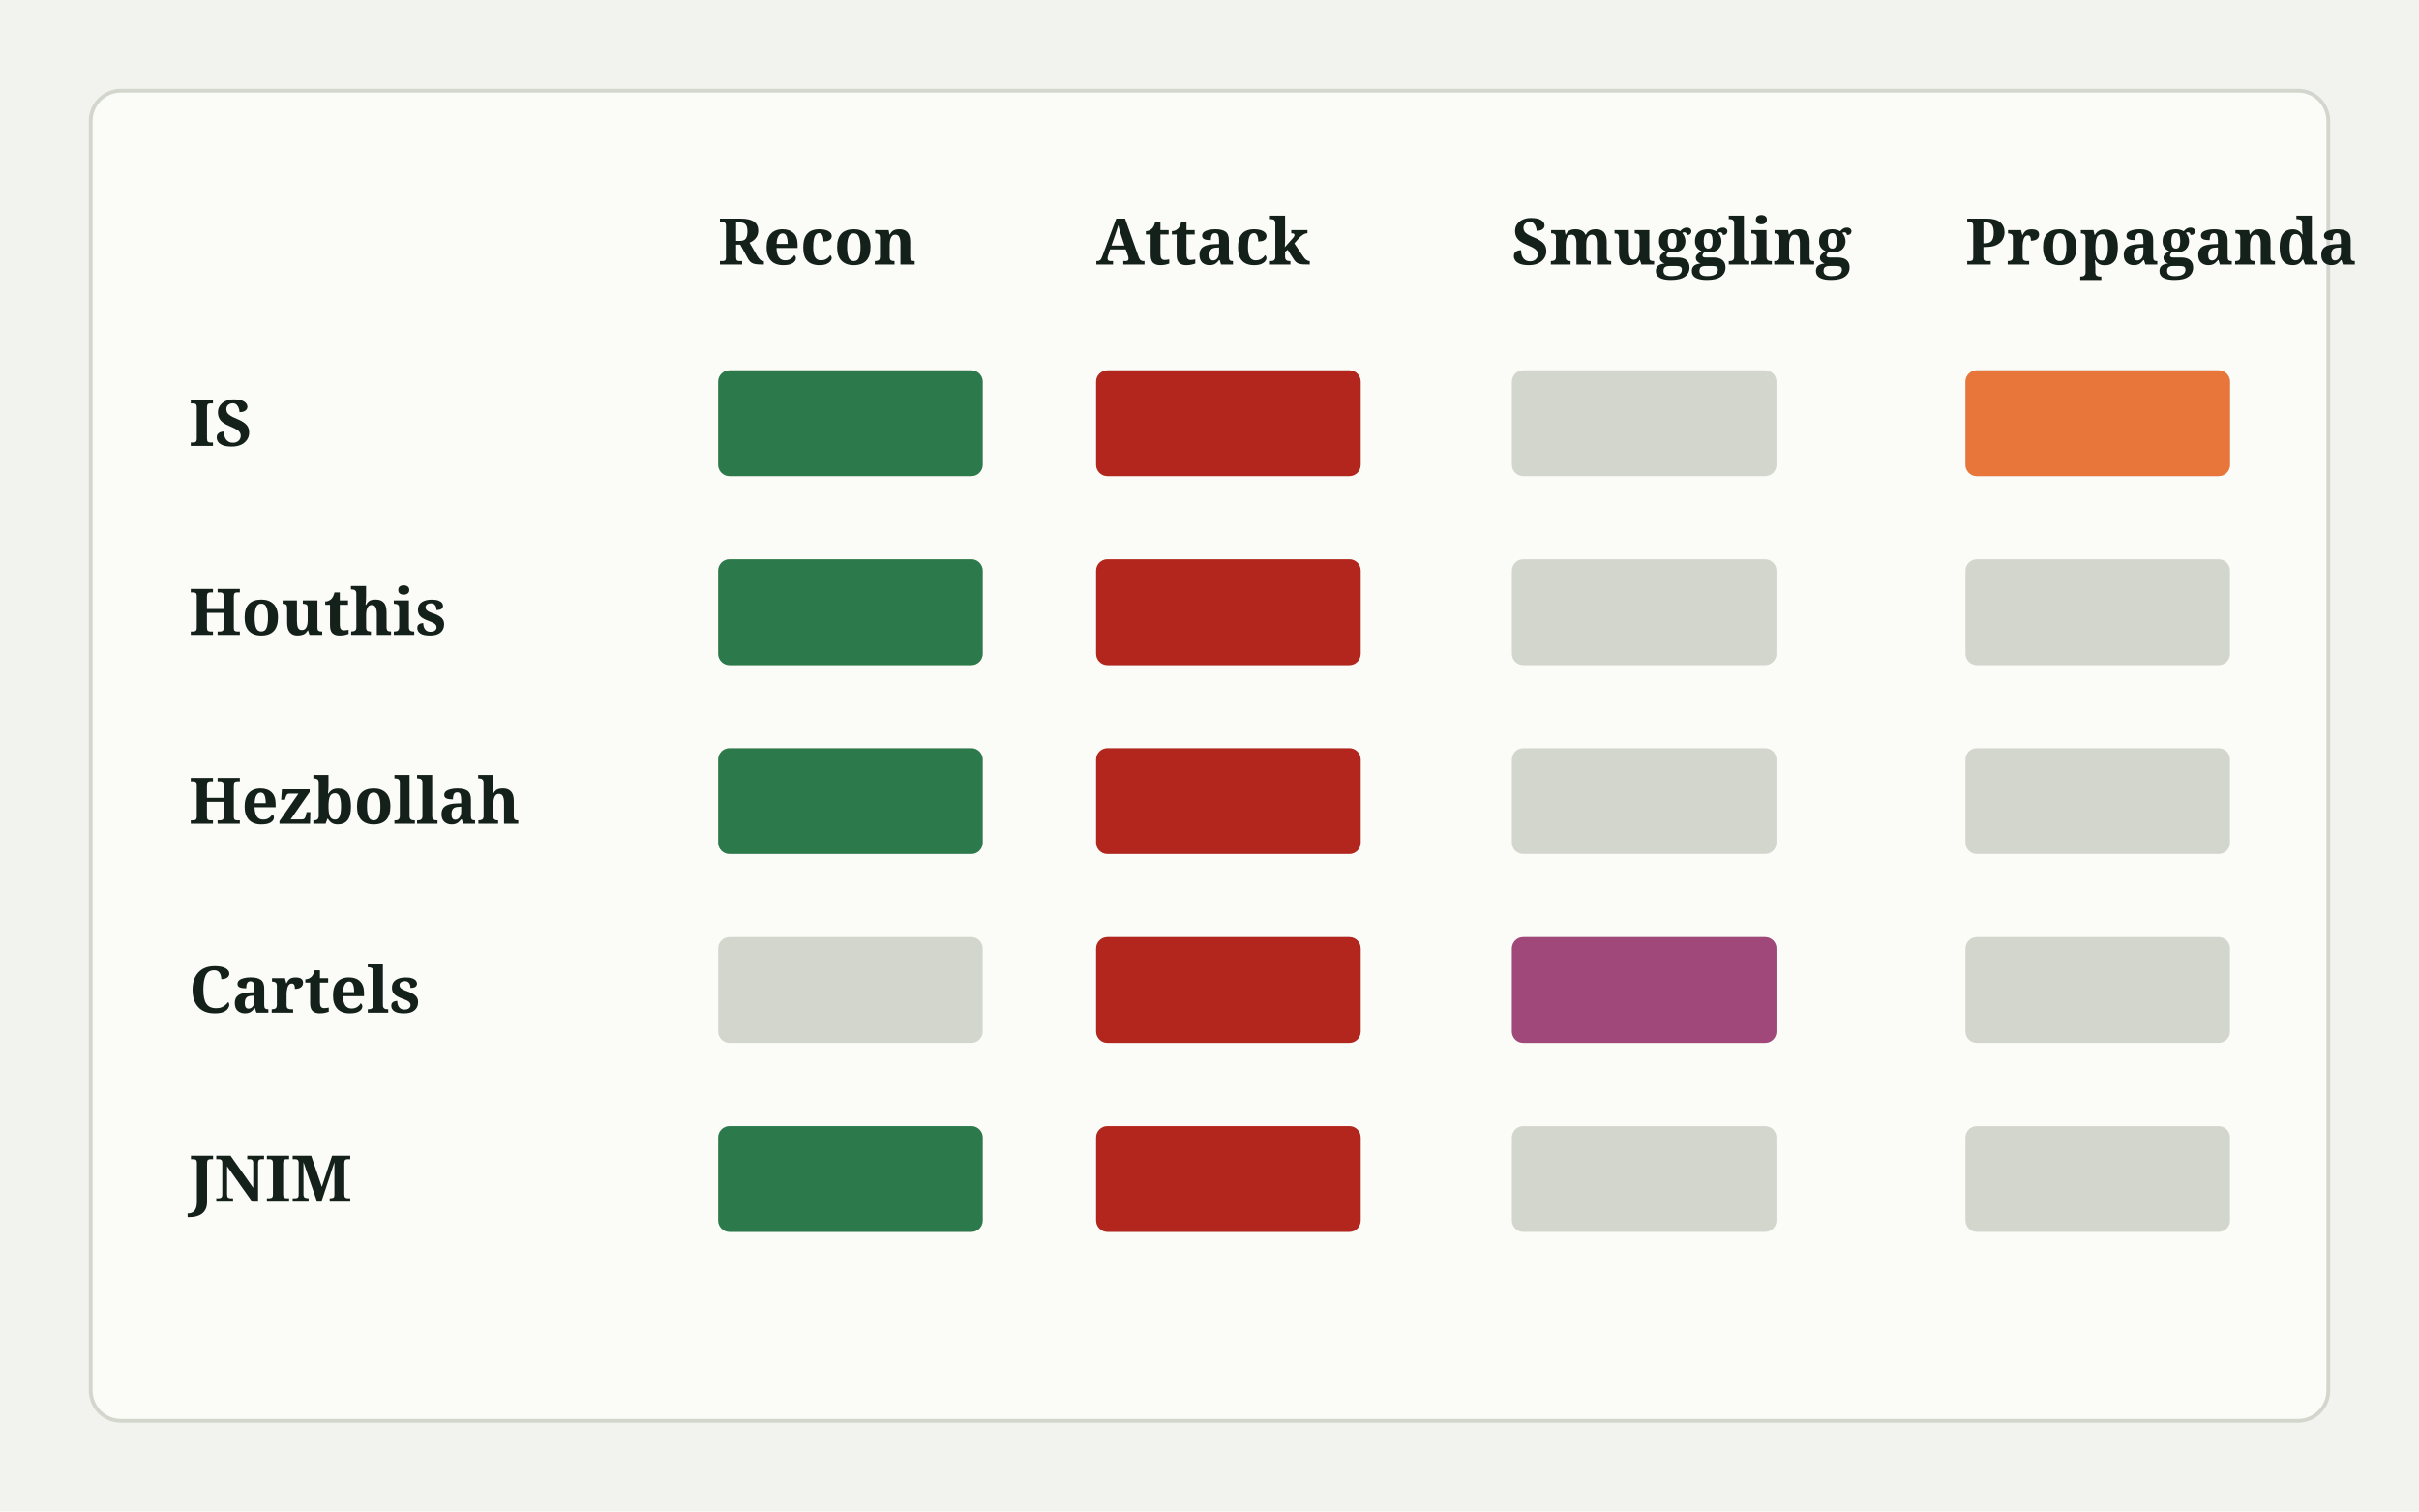
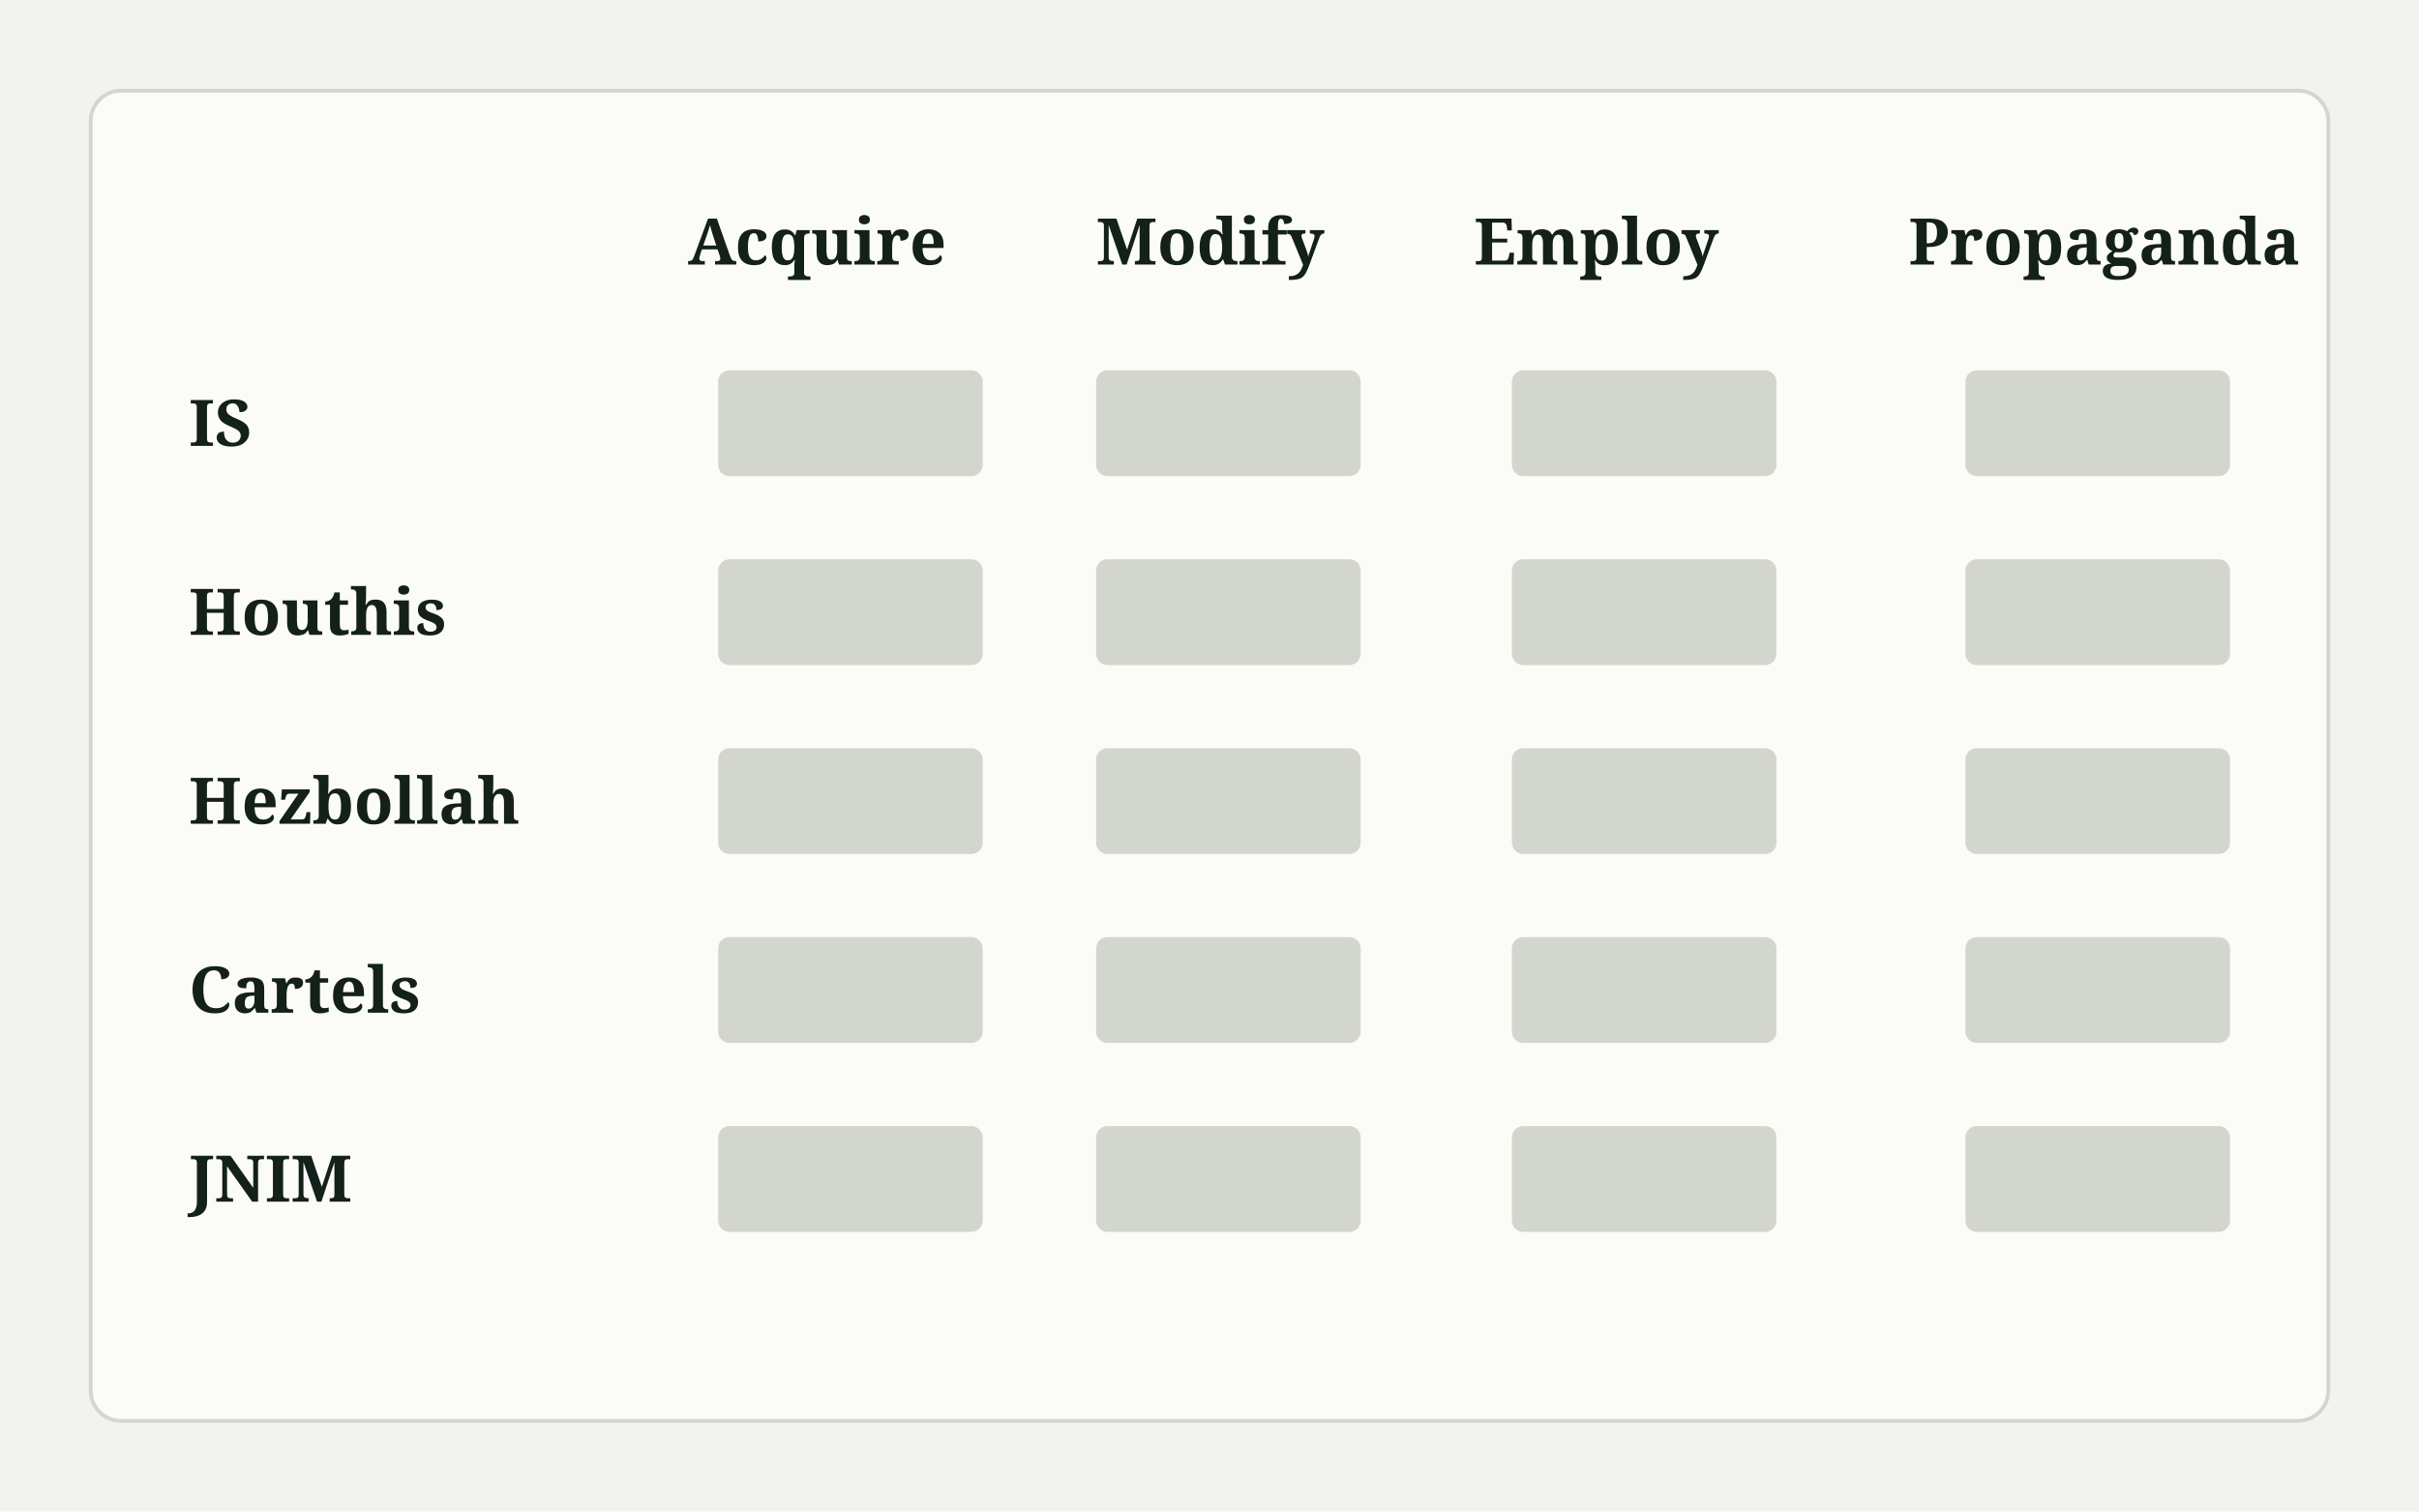
<svg xmlns="http://www.w3.org/2000/svg" viewBox="0 0 640 400">
  <rect width="640" height="400" fill="#f2f2ee" />
  <rect x="24" y="24" width="592" height="352" rx="8" fill="#fbfbf8" stroke="#d3d6cd" />
  <g font-family="Georgia, serif" font-weight="700" font-size="17" fill="#14201a">
-     <text x="190" y="70">Recon</text>
-     <text x="290" y="70">Attack</text>
-     <text x="400" y="70">Smuggling</text>
-     <text x="520" y="70">Propaganda</text>
+     <text x="182" y="70">Acquire</text>
+     <text x="290" y="70">Modify</text>
+     <text x="390" y="70">Employ</text>
+     <text x="505" y="70">Propaganda</text>
    <text x="50" y="118">IS</text>
    <text x="50" y="168">Houthis</text>
    <text x="50" y="218">Hezbollah</text>
    <text x="50" y="268">Cartels</text>
    <text x="50" y="318">JNIM</text>
  </g>
  <g fill="#d3d6cd">
    <rect x="190" y="98" width="70" height="28" rx="3" />
    <rect x="290" y="98" width="70" height="28" rx="3" />
    <rect x="400" y="98" width="70" height="28" rx="3" />
    <rect x="520" y="98" width="70" height="28" rx="3" />
    <rect x="190" y="148" width="70" height="28" rx="3" />
    <rect x="290" y="148" width="70" height="28" rx="3" />
    <rect x="400" y="148" width="70" height="28" rx="3" />
    <rect x="520" y="148" width="70" height="28" rx="3" />
    <rect x="190" y="198" width="70" height="28" rx="3" />
    <rect x="290" y="198" width="70" height="28" rx="3" />
    <rect x="400" y="198" width="70" height="28" rx="3" />
    <rect x="520" y="198" width="70" height="28" rx="3" />
    <rect x="190" y="248" width="70" height="28" rx="3" />
    <rect x="290" y="248" width="70" height="28" rx="3" />
    <rect x="400" y="248" width="70" height="28" rx="3" />
    <rect x="520" y="248" width="70" height="28" rx="3" />
    <rect x="190" y="298" width="70" height="28" rx="3" />
    <rect x="290" y="298" width="70" height="28" rx="3" />
    <rect x="400" y="298" width="70" height="28" rx="3" />
    <rect x="520" y="298" width="70" height="28" rx="3" />
  </g>
-   <g>
-     <rect x="190" y="98" width="70" height="28" rx="3" fill="#2c7a4b" />
-     <rect x="290" y="98" width="70" height="28" rx="3" fill="#b3261e" />
-     <rect x="520" y="98" width="70" height="28" rx="3" fill="#e8753a" />
-     <rect x="190" y="148" width="70" height="28" rx="3" fill="#2c7a4b" />
-     <rect x="290" y="148" width="70" height="28" rx="3" fill="#b3261e" />
-     <rect x="190" y="198" width="70" height="28" rx="3" fill="#2c7a4b" />
-     <rect x="290" y="198" width="70" height="28" rx="3" fill="#b3261e" />
-     <rect x="290" y="248" width="70" height="28" rx="3" fill="#b3261e" />
-     <rect x="400" y="248" width="70" height="28" rx="3" fill="#a1487a" />
-     <rect x="190" y="298" width="70" height="28" rx="3" fill="#2c7a4b" />
-     <rect x="290" y="298" width="70" height="28" rx="3" fill="#b3261e" />
-   </g>
</svg>
